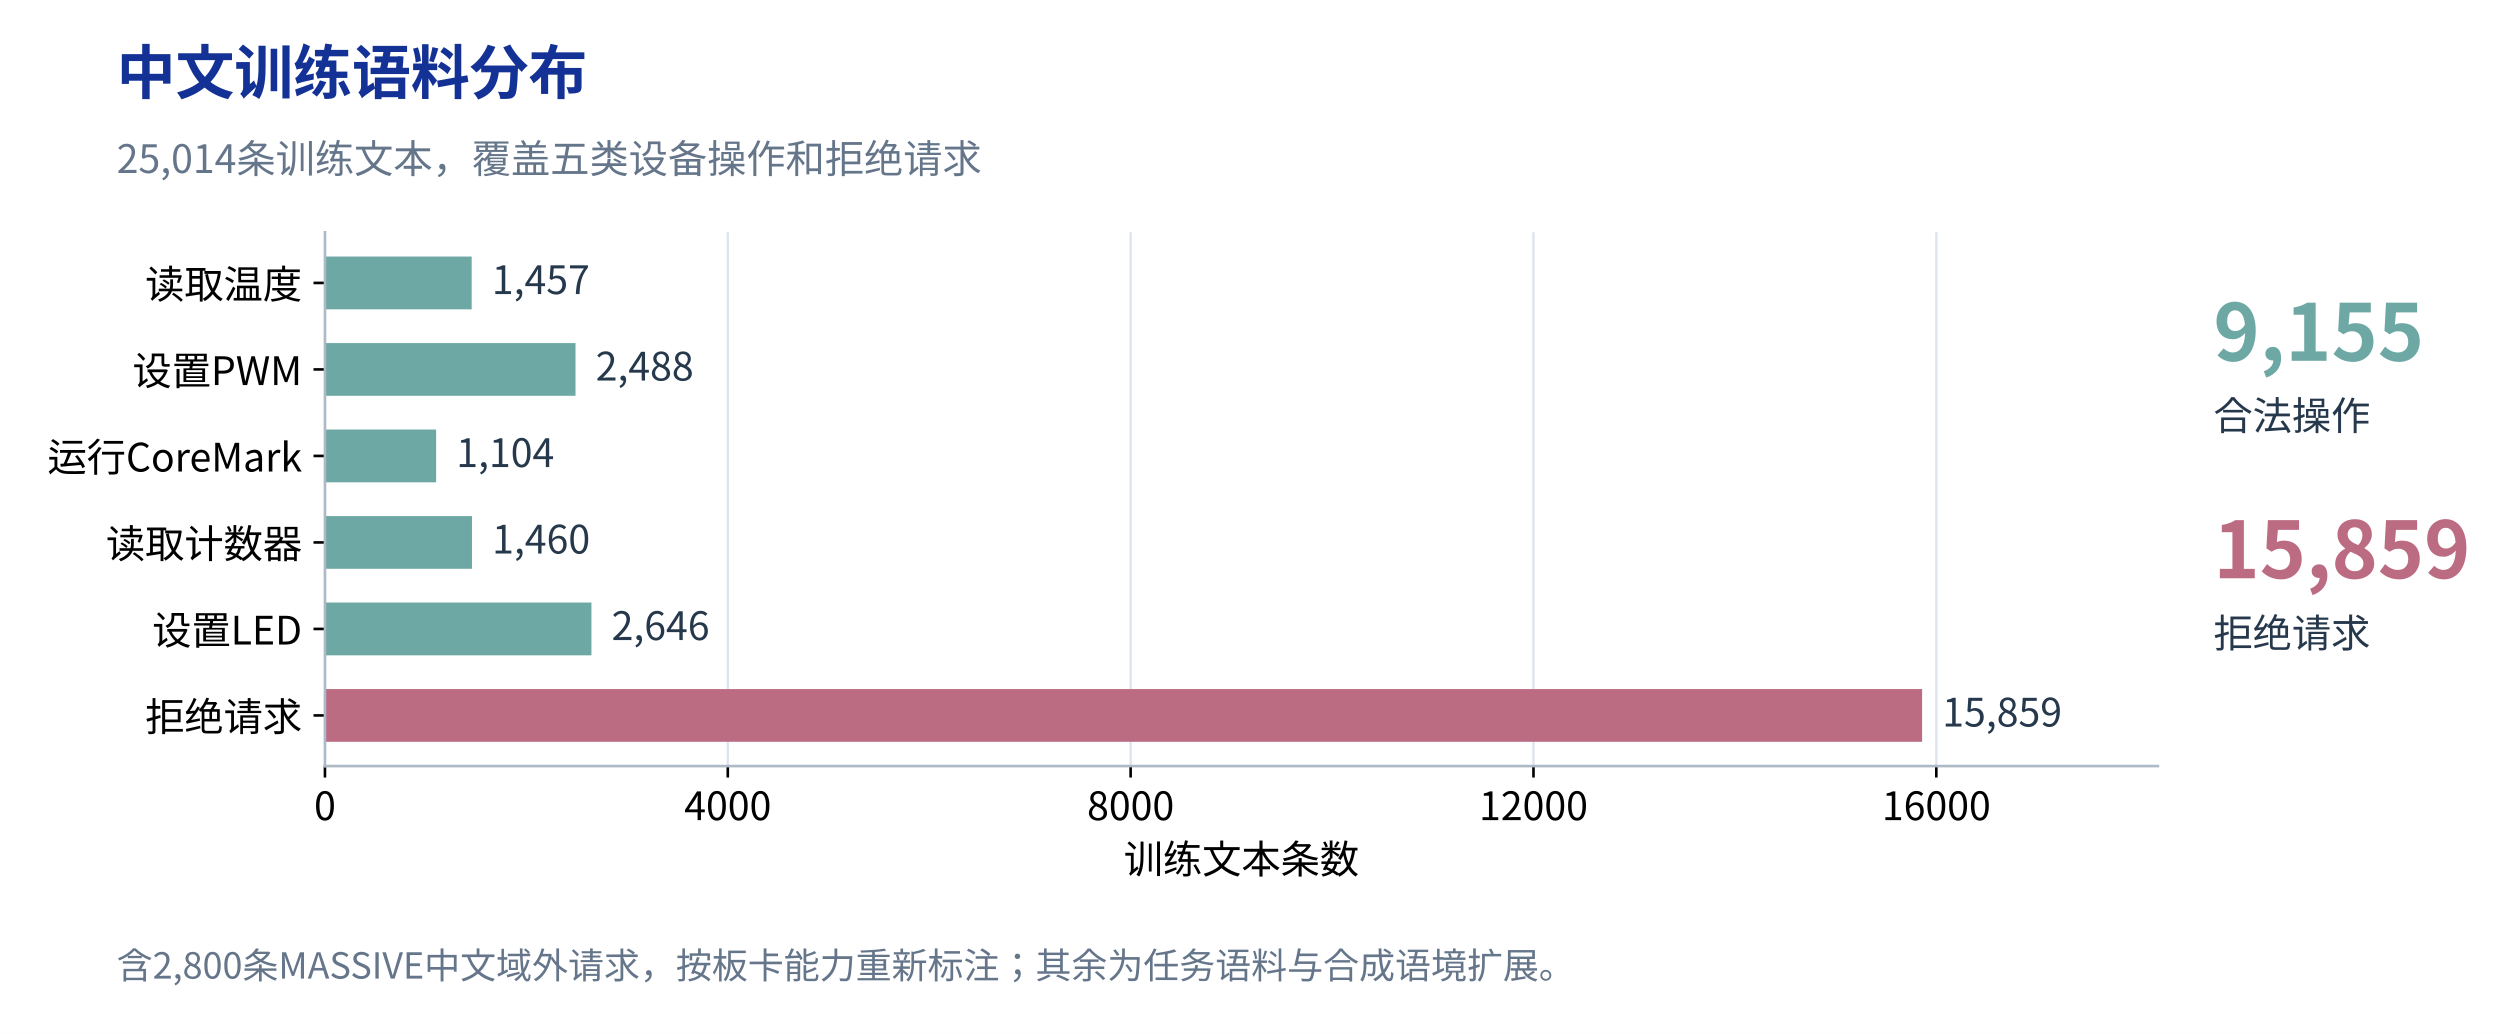
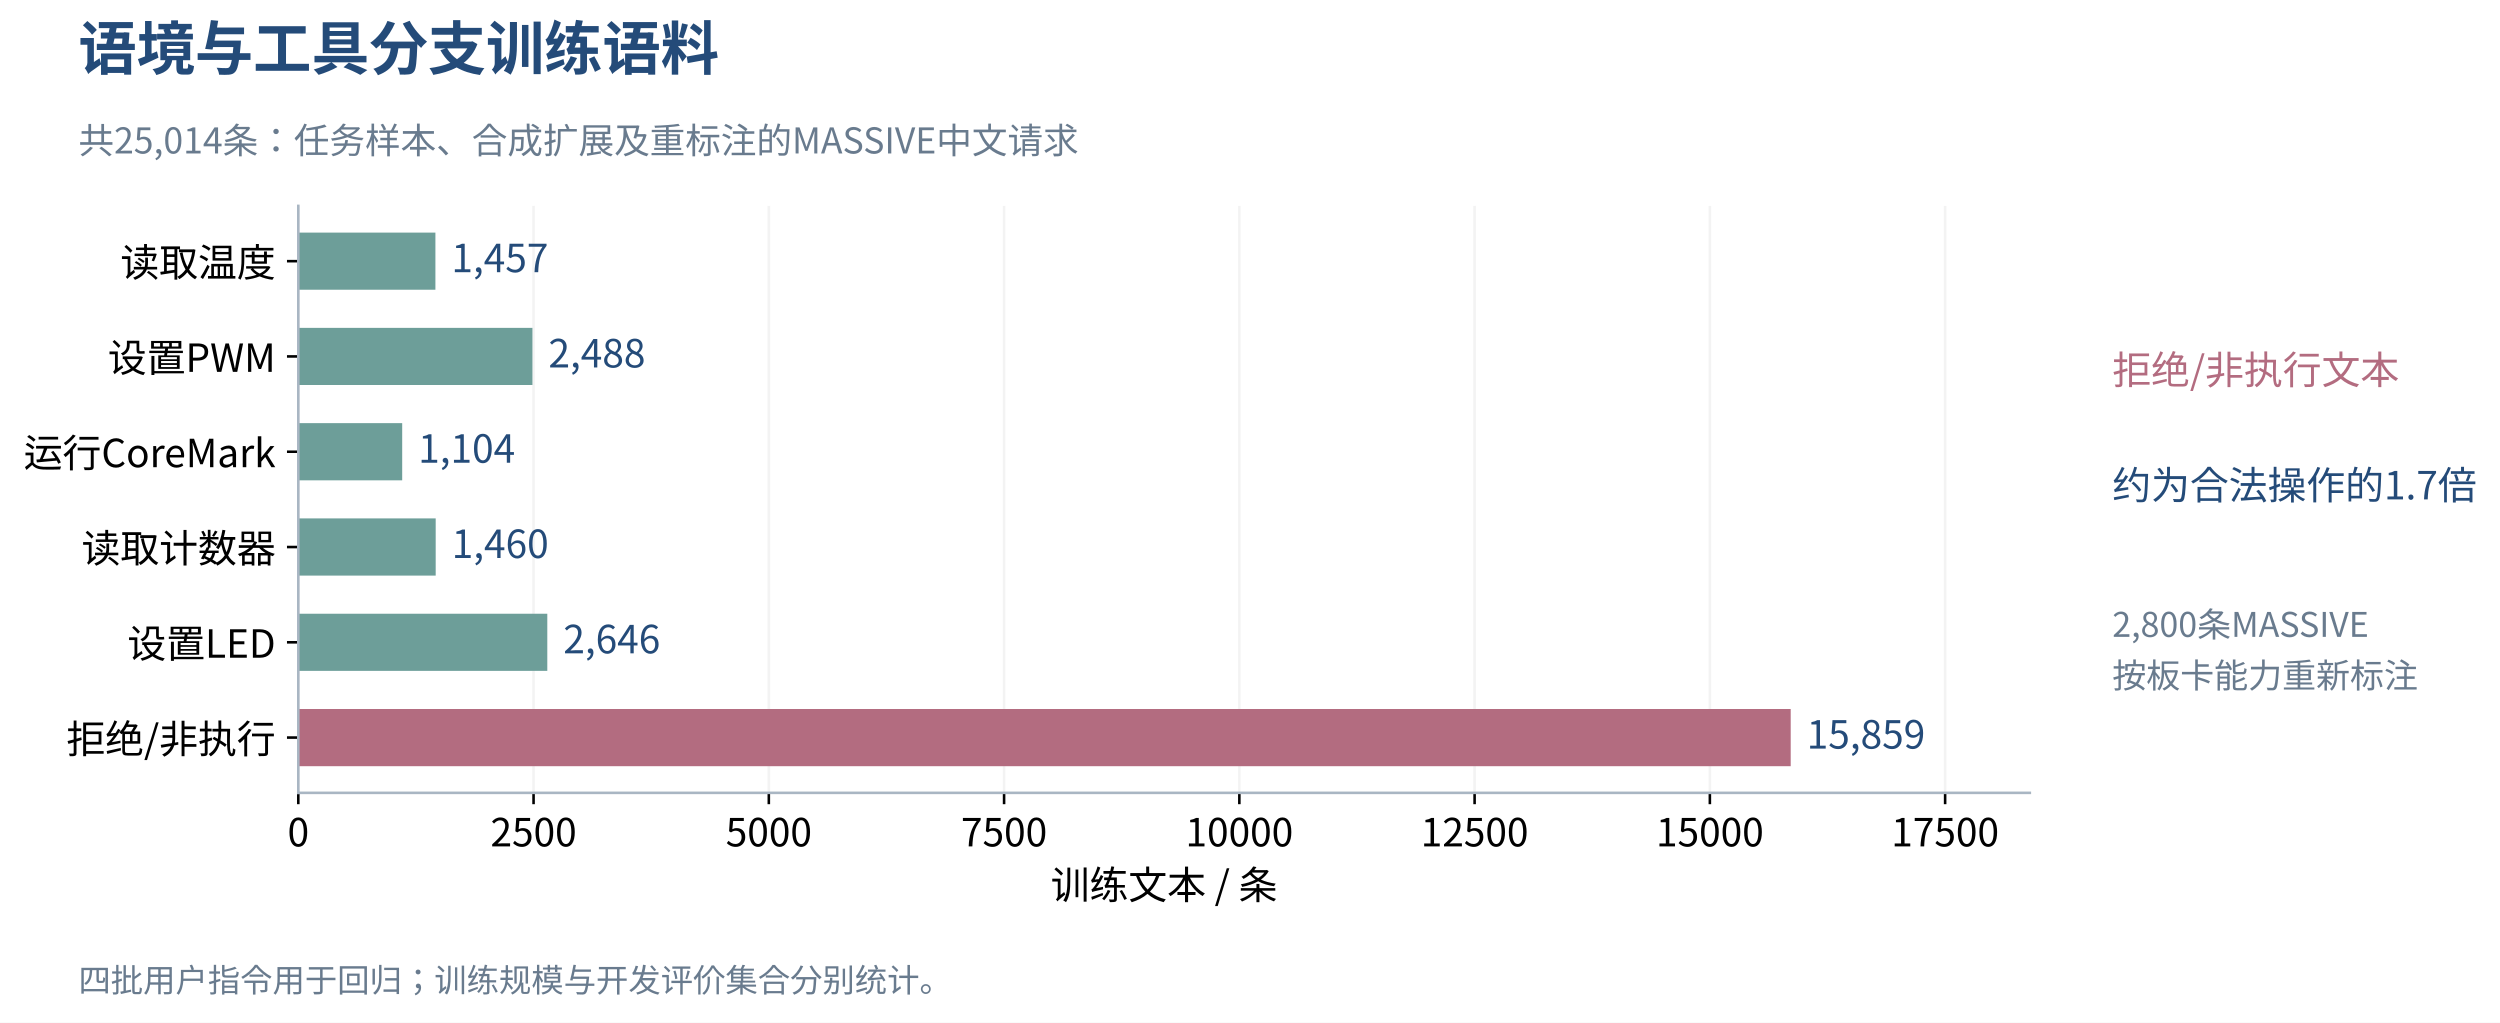
- <svg xmlns="http://www.w3.org/2000/svg" xmlns:xlink="http://www.w3.org/1999/xlink" height="316.295pt" version="1.1" viewBox="0 0 764.811 316.295" width="764.811pt">
+ <svg xmlns="http://www.w3.org/2000/svg" xmlns:xlink="http://www.w3.org/1999/xlink" height="316.137pt" version="1.1" viewBox="0 0 772.803 316.137" width="772.803pt">
  <defs>
    <style type="text/css">
*{stroke-linecap:butt;stroke-linejoin:round;}
  </style>
  </defs>
  <g id="figure_1">
    <g id="patch_1">
-       <path d="M 0 316.295  L 764.811 316.295  L 764.811 0  L 0 0  z " style="fill:#ffffff;" />
+       <path d="M 0 316.137  L 772.803 316.137  L 772.803 0  L 0 0  z " style="fill:#ffffff;" />
    </g>
    <g id="axes_1">
      <g id="patch_2">
-         <path d="M 99.411 234.359  L 660.147 234.359  L 660.147 71.063  L 99.411 71.063  z " style="fill:#ffffff;" />
+         <path d="M 92.211 245.087  L 627.459 245.087  L 627.459 63.647  L 92.211 63.647  z " style="fill:#ffffff;" />
      </g>
      <g id="matplotlib.axis_1">
        <g id="xtick_1">
          <g id="line2d_1">
-             <path clip-path="url(#p7b01ad1011)" d="M 99.411 234.359  L 99.411 71.063  " style="fill:none;stroke:#dce3ec;stroke-linecap:square;stroke-width:0.7;" />
+             <path clip-path="url(#pcb5dc52362)" d="M 92.211 245.087  L 92.211 63.647  " style="fill:none;stroke:#b0b0b0;stroke-linecap:square;stroke-opacity:0.16;stroke-width:0.8;" />
          </g>
          <g id="line2d_2">
            <defs>
-               <path d="M 0 0  L 0 3.5  " id="mab33367890" style="stroke:#000000;stroke-width:0.8;" />
+               <path d="M 0 0  L 0 3.5  " id="m472f6cb0e6" style="stroke:#000000;stroke-width:0.8;" />
            </defs>
            <g>
-               <use style="stroke:#000000;stroke-width:0.8;" x="99.411" xlink:href="#mab33367890" y="234.359" />
+               <use style="stroke:#000000;stroke-width:0.8;" x="92.211" xlink:href="#m472f6cb0e6" y="245.087" />
            </g>
          </g>
          <g id="text_1">
-             <text style="font-family:Noto Sans CJK JP;font-size:12px;font-style:normal;font-weight:normal;text-anchor:middle;" transform="rotate(-0, 99.41125, 250.9101)" x="99.411" y="250.91">0</text>
+             <text style="font-family:Noto Sans CJK JP;font-size:12px;font-style:normal;font-weight:normal;text-anchor:middle;" transform="rotate(-0, 92.21125, 261.6381)" x="92.211" y="261.638">0</text>
          </g>
        </g>
        <g id="xtick_2">
          <g id="line2d_3">
-             <path clip-path="url(#p7b01ad1011)" d="M 222.65 234.359  L 222.65 71.063  " style="fill:none;stroke:#dce3ec;stroke-linecap:square;stroke-width:0.7;" />
+             <path clip-path="url(#pcb5dc52362)" d="M 164.935 245.087  L 164.935 63.647  " style="fill:none;stroke:#b0b0b0;stroke-linecap:square;stroke-opacity:0.16;stroke-width:0.8;" />
          </g>
          <g id="line2d_4">
            <g>
-               <use style="stroke:#000000;stroke-width:0.8;" x="222.65" xlink:href="#mab33367890" y="234.359" />
+               <use style="stroke:#000000;stroke-width:0.8;" x="164.935" xlink:href="#m472f6cb0e6" y="245.087" />
            </g>
          </g>
          <g id="text_2">
-             <text style="font-family:Noto Sans CJK JP;font-size:12px;font-style:normal;font-weight:normal;text-anchor:middle;" transform="rotate(-0, 222.6499, 250.9101)" x="222.65" y="250.91">4000</text>
+             <text style="font-family:Noto Sans CJK JP;font-size:12px;font-style:normal;font-weight:normal;text-anchor:middle;" transform="rotate(-0, 164.9352, 261.6381)" x="164.935" y="261.638">2500</text>
          </g>
        </g>
        <g id="xtick_3">
          <g id="line2d_5">
-             <path clip-path="url(#p7b01ad1011)" d="M 345.889 234.359  L 345.889 71.063  " style="fill:none;stroke:#dce3ec;stroke-linecap:square;stroke-width:0.7;" />
+             <path clip-path="url(#pcb5dc52362)" d="M 237.659 245.087  L 237.659 63.647  " style="fill:none;stroke:#b0b0b0;stroke-linecap:square;stroke-opacity:0.16;stroke-width:0.8;" />
          </g>
          <g id="line2d_6">
            <g>
-               <use style="stroke:#000000;stroke-width:0.8;" x="345.889" xlink:href="#mab33367890" y="234.359" />
+               <use style="stroke:#000000;stroke-width:0.8;" x="237.659" xlink:href="#m472f6cb0e6" y="245.087" />
            </g>
          </g>
          <g id="text_3">
-             <text style="font-family:Noto Sans CJK JP;font-size:12px;font-style:normal;font-weight:normal;text-anchor:middle;" transform="rotate(-0, 345.8886, 250.9101)" x="345.889" y="250.91">8000</text>
+             <text style="font-family:Noto Sans CJK JP;font-size:12px;font-style:normal;font-weight:normal;text-anchor:middle;" transform="rotate(-0, 237.6591, 261.6381)" x="237.659" y="261.638">5000</text>
          </g>
        </g>
        <g id="xtick_4">
          <g id="line2d_7">
-             <path clip-path="url(#p7b01ad1011)" d="M 469.127 234.359  L 469.127 71.063  " style="fill:none;stroke:#dce3ec;stroke-linecap:square;stroke-width:0.7;" />
+             <path clip-path="url(#pcb5dc52362)" d="M 310.383 245.087  L 310.383 63.647  " style="fill:none;stroke:#b0b0b0;stroke-linecap:square;stroke-opacity:0.16;stroke-width:0.8;" />
          </g>
          <g id="line2d_8">
            <g>
-               <use style="stroke:#000000;stroke-width:0.8;" x="469.127" xlink:href="#mab33367890" y="234.359" />
+               <use style="stroke:#000000;stroke-width:0.8;" x="310.383" xlink:href="#m472f6cb0e6" y="245.087" />
            </g>
          </g>
          <g id="text_4">
-             <text style="font-family:Noto Sans CJK JP;font-size:12px;font-style:normal;font-weight:normal;text-anchor:middle;" transform="rotate(-0, 469.1273, 250.9101)" x="469.127" y="250.91">12000</text>
+             <text style="font-family:Noto Sans CJK JP;font-size:12px;font-style:normal;font-weight:normal;text-anchor:middle;" transform="rotate(-0, 310.383, 261.6381)" x="310.383" y="261.638">7500</text>
          </g>
        </g>
        <g id="xtick_5">
          <g id="line2d_9">
-             <path clip-path="url(#p7b01ad1011)" d="M 592.366 234.359  L 592.366 71.063  " style="fill:none;stroke:#dce3ec;stroke-linecap:square;stroke-width:0.7;" />
+             <path clip-path="url(#pcb5dc52362)" d="M 383.107 245.087  L 383.107 63.647  " style="fill:none;stroke:#b0b0b0;stroke-linecap:square;stroke-opacity:0.16;stroke-width:0.8;" />
          </g>
          <g id="line2d_10">
            <g>
-               <use style="stroke:#000000;stroke-width:0.8;" x="592.366" xlink:href="#mab33367890" y="234.359" />
+               <use style="stroke:#000000;stroke-width:0.8;" x="383.107" xlink:href="#m472f6cb0e6" y="245.087" />
            </g>
          </g>
          <g id="text_5">
-             <text style="font-family:Noto Sans CJK JP;font-size:12px;font-style:normal;font-weight:normal;text-anchor:middle;" transform="rotate(-0, 592.366, 250.9101)" x="592.366" y="250.91">16000</text>
-           </g>
-         </g>
-         <g id="text_6">
-           <text style="font-family:Noto Sans CJK JP;font-size:12px;font-style:normal;font-weight:normal;text-anchor:middle;" transform="rotate(-0, 379.7792, 267.2101)" x="379.779" y="267.21">训练文本条数</text>
+             <text style="font-family:Noto Sans CJK JP;font-size:12px;font-style:normal;font-weight:normal;text-anchor:middle;" transform="rotate(-0, 383.1069, 261.6381)" x="383.107" y="261.638">10000</text>
+           </g>
+         </g>
+         <g id="xtick_6">
+           <g id="line2d_11">
+             <path clip-path="url(#pcb5dc52362)" d="M 455.831 245.087  L 455.831 63.647  " style="fill:none;stroke:#b0b0b0;stroke-linecap:square;stroke-opacity:0.16;stroke-width:0.8;" />
+           </g>
+           <g id="line2d_12">
+             <g>
+               <use style="stroke:#000000;stroke-width:0.8;" x="455.831" xlink:href="#m472f6cb0e6" y="245.087" />
+             </g>
+           </g>
+           <g id="text_6">
+             <text style="font-family:Noto Sans CJK JP;font-size:12px;font-style:normal;font-weight:normal;text-anchor:middle;" transform="rotate(-0, 455.8308, 261.6381)" x="455.831" y="261.638">12500</text>
+           </g>
+         </g>
+         <g id="xtick_7">
+           <g id="line2d_13">
+             <path clip-path="url(#pcb5dc52362)" d="M 528.555 245.087  L 528.555 63.647  " style="fill:none;stroke:#b0b0b0;stroke-linecap:square;stroke-opacity:0.16;stroke-width:0.8;" />
+           </g>
+           <g id="line2d_14">
+             <g>
+               <use style="stroke:#000000;stroke-width:0.8;" x="528.555" xlink:href="#m472f6cb0e6" y="245.087" />
+             </g>
+           </g>
+           <g id="text_7">
+             <text style="font-family:Noto Sans CJK JP;font-size:12px;font-style:normal;font-weight:normal;text-anchor:middle;" transform="rotate(-0, 528.5547, 261.6381)" x="528.555" y="261.638">15000</text>
+           </g>
+         </g>
+         <g id="xtick_8">
+           <g id="line2d_15">
+             <path clip-path="url(#pcb5dc52362)" d="M 601.279 245.087  L 601.279 63.647  " style="fill:none;stroke:#b0b0b0;stroke-linecap:square;stroke-opacity:0.16;stroke-width:0.8;" />
+           </g>
+           <g id="line2d_16">
+             <g>
+               <use style="stroke:#000000;stroke-width:0.8;" x="601.279" xlink:href="#m472f6cb0e6" y="245.087" />
+             </g>
+           </g>
+           <g id="text_8">
+             <text style="font-family:Noto Sans CJK JP;font-size:12px;font-style:normal;font-weight:normal;text-anchor:middle;" transform="rotate(-0, 601.2786, 261.6381)" x="601.279" y="261.638">17500</text>
+           </g>
+         </g>
+         <g id="text_9">
+           <text style="font-family:Noto Sans CJK JP;font-size:12px;font-style:normal;font-weight:normal;text-anchor:middle;" transform="rotate(-0, 359.8352, 277.9381)" x="359.835" y="277.938">训练文本 / 条</text>
        </g>
      </g>
      <g id="matplotlib.axis_2">
        <g id="ytick_1">
-           <g id="line2d_11">
+           <g id="line2d_17">
            <defs>
-               <path d="M 0 0  L -3.5 0  " id="m4abce4724c" style="stroke:#000000;stroke-width:0.8;" />
+               <path d="M 0 0  L -3.5 0  " id="m46958fadff" style="stroke:#000000;stroke-width:0.8;" />
            </defs>
            <g>
-               <use style="stroke:#000000;stroke-width:0.8;" x="99.411" xlink:href="#m4abce4724c" y="86.556" />
-             </g>
-           </g>
-           <g id="text_7">
-             <text style="font-family:Noto Sans CJK JP;font-size:12px;font-style:normal;font-weight:normal;text-anchor:end;" transform="rotate(-0, 92.41125, 91.33191)" x="92.411" y="91.332">读取温度</text>
+               <use style="stroke:#000000;stroke-width:0.8;" x="92.211" xlink:href="#m46958fadff" y="80.731" />
+             </g>
+           </g>
+           <g id="text_10">
+             <text style="font-family:Noto Sans CJK JP;font-size:12px;font-style:normal;font-weight:normal;text-anchor:end;" transform="rotate(-0, 85.21125, 85.50614)" x="85.211" y="85.506">读取温度</text>
          </g>
        </g>
        <g id="ytick_2">
-           <g id="line2d_12">
-             <g>
-               <use style="stroke:#000000;stroke-width:0.8;" x="99.411" xlink:href="#m4abce4724c" y="113.018" />
-             </g>
-           </g>
-           <g id="text_8">
-             <text style="font-family:Noto Sans CJK JP;font-size:12px;font-style:normal;font-weight:normal;text-anchor:end;" transform="rotate(-0, 92.41125, 117.7937)" x="92.411" y="117.794">设置PWM</text>
+           <g id="line2d_18">
+             <g>
+               <use style="stroke:#000000;stroke-width:0.8;" x="92.211" xlink:href="#m46958fadff" y="110.185" />
+             </g>
+           </g>
+           <g id="text_11">
+             <text style="font-family:Noto Sans CJK JP;font-size:12px;font-style:normal;font-weight:normal;text-anchor:end;" transform="rotate(-0, 85.21125, 114.9607)" x="85.211" y="114.961">设置PWM</text>
          </g>
        </g>
        <g id="ytick_3">
-           <g id="line2d_13">
-             <g>
-               <use style="stroke:#000000;stroke-width:0.8;" x="99.411" xlink:href="#m4abce4724c" y="139.48" />
-             </g>
-           </g>
-           <g id="text_9">
-             <text style="font-family:Noto Sans CJK JP;font-size:12px;font-style:normal;font-weight:normal;text-anchor:end;" transform="rotate(-0, 92.41125, 144.2556)" x="92.411" y="144.256">运行CoreMark</text>
+           <g id="line2d_19">
+             <g>
+               <use style="stroke:#000000;stroke-width:0.8;" x="92.211" xlink:href="#m46958fadff" y="139.64" />
+             </g>
+           </g>
+           <g id="text_12">
+             <text style="font-family:Noto Sans CJK JP;font-size:12px;font-style:normal;font-weight:normal;text-anchor:end;" transform="rotate(-0, 85.21125, 144.4152)" x="85.211" y="144.415">运行CoreMark</text>
          </g>
        </g>
        <g id="ytick_4">
-           <g id="line2d_14">
-             <g>
-               <use style="stroke:#000000;stroke-width:0.8;" x="99.411" xlink:href="#m4abce4724c" y="165.942" />
-             </g>
-           </g>
-           <g id="text_10">
-             <text style="font-family:Noto Sans CJK JP;font-size:12px;font-style:normal;font-weight:normal;text-anchor:end;" transform="rotate(-0, 92.41125, 170.7174)" x="92.411" y="170.717">读取计数器</text>
+           <g id="line2d_20">
+             <g>
+               <use style="stroke:#000000;stroke-width:0.8;" x="92.211" xlink:href="#m46958fadff" y="169.094" />
+             </g>
+           </g>
+           <g id="text_13">
+             <text style="font-family:Noto Sans CJK JP;font-size:12px;font-style:normal;font-weight:normal;text-anchor:end;" transform="rotate(-0, 85.21125, 173.8698)" x="85.211" y="173.87">读取计数器</text>
          </g>
        </g>
        <g id="ytick_5">
-           <g id="line2d_15">
-             <g>
-               <use style="stroke:#000000;stroke-width:0.8;" x="99.411" xlink:href="#m4abce4724c" y="192.404" />
-             </g>
-           </g>
-           <g id="text_11">
-             <text style="font-family:Noto Sans CJK JP;font-size:12px;font-style:normal;font-weight:normal;text-anchor:end;" transform="rotate(-0, 92.41125, 197.1793)" x="92.411" y="197.179">设置LED</text>
+           <g id="line2d_21">
+             <g>
+               <use style="stroke:#000000;stroke-width:0.8;" x="92.211" xlink:href="#m46958fadff" y="198.549" />
+             </g>
+           </g>
+           <g id="text_14">
+             <text style="font-family:Noto Sans CJK JP;font-size:12px;font-style:normal;font-weight:normal;text-anchor:end;" transform="rotate(-0, 85.21125, 203.3243)" x="85.211" y="203.324">设置LED</text>
          </g>
        </g>
        <g id="ytick_6">
-           <g id="line2d_16">
-             <g>
-               <use style="stroke:#000000;stroke-width:0.8;" x="99.411" xlink:href="#m4abce4724c" y="218.865" />
-             </g>
-           </g>
-           <g id="text_12">
-             <text style="font-family:Noto Sans CJK JP;font-size:12px;font-style:normal;font-weight:normal;text-anchor:end;" transform="rotate(-0, 92.41125, 223.6411)" x="92.411" y="223.641">拒绝请求</text>
+           <g id="line2d_22">
+             <g>
+               <use style="stroke:#000000;stroke-width:0.8;" x="92.211" xlink:href="#m46958fadff" y="228.003" />
+             </g>
+           </g>
+           <g id="text_15">
+             <text style="font-family:Noto Sans CJK JP;font-size:12px;font-style:normal;font-weight:normal;text-anchor:end;" transform="rotate(-0, 85.21125, 232.8089)" x="85.211" y="232.809">拒绝/非执行</text>
          </g>
        </g>
      </g>
      <g id="patch_3">
-         <path clip-path="url(#p7b01ad1011)" d="M 99.411 78.485  L 144.301 78.485  L 144.301 94.627  L 99.411 94.627  z " style="fill:#6ea8a5;" />
+         <path clip-path="url(#pcb5dc52362)" d="M 92.211 71.894  L 134.595 71.894  L 134.595 89.567  L 92.211 89.567  z " style="fill:#6d9e99;" />
      </g>
      <g id="patch_4">
-         <path clip-path="url(#p7b01ad1011)" d="M 99.411 104.947  L 176.066 104.947  L 176.066 121.089  L 99.411 121.089  z " style="fill:#6ea8a5;" />
+         <path clip-path="url(#pcb5dc52362)" d="M 92.211 101.349  L 164.586 101.349  L 164.586 119.021  L 92.211 119.021  z " style="fill:#6d9e99;" />
      </g>
      <g id="patch_5">
-         <path clip-path="url(#p7b01ad1011)" d="M 99.411 131.409  L 133.425 131.409  L 133.425 147.551  L 99.411 147.551  z " style="fill:#6ea8a5;" />
+         <path clip-path="url(#pcb5dc52362)" d="M 92.211 130.803  L 124.326 130.803  L 124.326 148.476  L 92.211 148.476  z " style="fill:#6d9e99;" />
      </g>
      <g id="patch_6">
-         <path clip-path="url(#p7b01ad1011)" d="M 99.411 157.871  L 144.393 157.871  L 144.393 174.013  L 99.411 174.013  z " style="fill:#6ea8a5;" />
+         <path clip-path="url(#pcb5dc52362)" d="M 92.211 160.258  L 134.682 160.258  L 134.682 177.931  L 92.211 177.931  z " style="fill:#6d9e99;" />
      </g>
      <g id="patch_7">
-         <path clip-path="url(#p7b01ad1011)" d="M 99.411 184.333  L 180.934 184.333  L 180.934 200.474  L 99.411 200.474  z " style="fill:#6ea8a5;" />
+         <path clip-path="url(#pcb5dc52362)" d="M 92.211 189.712  L 169.182 189.712  L 169.182 207.385  L 92.211 207.385  z " style="fill:#6d9e99;" />
      </g>
      <g id="patch_8">
-         <path clip-path="url(#p7b01ad1011)" d="M 99.411 210.795  L 588.022 210.795  L 588.022 226.936  L 99.411 226.936  z " style="fill:#bb6b82;" />
+         <path clip-path="url(#pcb5dc52362)" d="M 92.211 219.167  L 553.543 219.167  L 553.543 236.84  L 92.211 236.84  z " style="fill:#b36c80;" />
      </g>
      <g id="patch_9">
-         <path d="M 99.411 234.359  L 99.411 71.063  " style="fill:none;stroke:#adb9c5;stroke-linecap:square;stroke-linejoin:miter;stroke-width:0.8;" />
+         <path d="M 92.211 245.087  L 92.211 63.647  " style="fill:none;stroke:#a9b6c3;stroke-linecap:square;stroke-linejoin:miter;stroke-width:0.8;" />
      </g>
      <g id="patch_10">
-         <path d="M 99.411 234.359  L 660.147 234.359  " style="fill:none;stroke:#adb9c5;stroke-linecap:square;stroke-linejoin:miter;stroke-width:0.8;" />
-       </g>
-       <g id="text_13">
-         <text style="fill:#26384c;font-family:Noto Sans CJK JP;font-size:12px;font-style:normal;font-weight:normal;text-anchor:start;" transform="rotate(-0, 150.4629, 89.95753)" x="150.463" y="89.958">1,457</text>
-       </g>
-       <g id="text_14">
-         <text style="fill:#26384c;font-family:Noto Sans CJK JP;font-size:12px;font-style:normal;font-weight:normal;text-anchor:start;" transform="rotate(-0, 182.2276, 116.4194)" x="182.228" y="116.419">2,488</text>
-       </g>
-       <g id="text_15">
-         <text style="fill:#26384c;font-family:Noto Sans CJK JP;font-size:12px;font-style:normal;font-weight:normal;text-anchor:start;" transform="rotate(-0, 139.5871, 142.8812)" x="139.587" y="142.881">1,104</text>
+         <path d="M 92.211 245.087  L 627.459 245.087  " style="fill:none;stroke:#a9b6c3;stroke-linecap:square;stroke-linejoin:miter;stroke-width:0.8;" />
      </g>
      <g id="text_16">
-         <text style="fill:#26384c;font-family:Noto Sans CJK JP;font-size:12px;font-style:normal;font-weight:normal;text-anchor:start;" transform="rotate(-0, 150.5553, 169.343)" x="150.555" y="169.343">1,460</text>
+         <text style="fill:#244b79;font-family:Noto Sans CJK JP;font-size:12px;font-style:normal;font-weight:normal;text-anchor:start;" transform="rotate(-0, 139.54, 84.13176)" x="139.54" y="84.132">1,457</text>
      </g>
      <g id="text_17">
-         <text style="fill:#26384c;font-family:Noto Sans CJK JP;font-size:12px;font-style:normal;font-weight:normal;text-anchor:start;" transform="rotate(-0, 187.0956, 195.8049)" x="187.096" y="195.805">2,646</text>
+         <text style="fill:#244b79;font-family:Noto Sans CJK JP;font-size:12px;font-style:normal;font-weight:normal;text-anchor:start;" transform="rotate(-0, 169.5313, 113.5863)" x="169.531" y="113.586">2,488</text>
      </g>
      <g id="text_18">
-         <text style="fill:#26384c;font-family:Noto Sans CJK JP;font-size:12px;font-style:normal;font-weight:normal;text-anchor:start;" transform="rotate(-0, 594.1837, 222.2667)" x="594.184" y="222.267">15,859</text>
-       </g>
-     </g>
-     <g id="text_19">
-       <text style="fill:#143295;font-family:Noto Sans CJK JP;font-size:18px;font-style:normal;font-weight:bold;text-anchor:start;" transform="rotate(-0, 35.69125, 28.72687)" x="35.691" y="28.727">中文训练语料分布</text>
-     </g>
-     <g id="text_20">
-       <text style="fill:#65758a;font-family:Noto Sans CJK JP;font-size:12px;font-style:normal;font-weight:normal;text-anchor:start;" transform="rotate(-0, 35.69125, 52.91887)" x="35.691" y="52.919">25,014条训练文本，覆盖五类设备操作和拒绝请求</text>
-     </g>
-     <g id="text_21">
-       <text style="fill:#6ea8a5;font-family:Noto Sans CJK JP;font-size:24px;font-style:normal;font-weight:bold;text-anchor:start;" transform="rotate(-0, 677.1392, 110.3749)" x="677.139" y="110.375">9,155</text>
+         <text style="fill:#244b79;font-family:Noto Sans CJK JP;font-size:12px;font-style:normal;font-weight:normal;text-anchor:start;" transform="rotate(-0, 129.2714, 143.0409)" x="129.271" y="143.041">1,104</text>
+       </g>
+       <g id="text_19">
+         <text style="fill:#244b79;font-family:Noto Sans CJK JP;font-size:12px;font-style:normal;font-weight:normal;text-anchor:start;" transform="rotate(-0, 139.6272, 172.4954)" x="139.627" y="172.495">1,460</text>
+       </g>
+       <g id="text_20">
+         <text style="fill:#244b79;font-family:Noto Sans CJK JP;font-size:12px;font-style:normal;font-weight:normal;text-anchor:start;" transform="rotate(-0, 174.1275, 201.9499)" x="174.127" y="201.95">2,646</text>
+       </g>
+       <g id="text_21">
+         <text style="fill:#244b79;font-family:Noto Sans CJK JP;font-size:12px;font-style:normal;font-weight:normal;text-anchor:start;" transform="rotate(-0, 558.4879, 231.4045)" x="558.488" y="231.404">15,859</text>
+       </g>
    </g>
    <g id="text_22">
-       <text style="fill:#26384c;font-family:Noto Sans CJK JP;font-size:12px;font-style:normal;font-weight:normal;text-anchor:start;" transform="rotate(-0, 677.1392, 131.5429)" x="677.139" y="131.543">合法操作</text>
+       <text style="fill:#244b79;font-family:Noto Sans CJK JP;font-size:18px;font-style:normal;font-weight:bold;text-anchor:start;" transform="rotate(-0, 24.24325, 21.52688)" x="24.243" y="21.527">语境与工具分支训练语料</text>
    </g>
    <g id="text_23">
-       <text style="fill:#bb6b82;font-family:Noto Sans CJK JP;font-size:24px;font-style:normal;font-weight:bold;text-anchor:start;" transform="rotate(-0, 677.1392, 176.9029)" x="677.139" y="176.903">15,859</text>
+       <text style="fill:#697b8e;font-family:Noto Sans CJK JP;font-size:11px;font-style:normal;font-weight:normal;text-anchor:start;" transform="rotate(-0, 24.24325, 47.44687)" x="24.243" y="47.447">共25,014条：任务样本、合成扩展及重标注的MASSIVE中文请求</text>
    </g>
    <g id="text_24">
-       <text style="fill:#26384c;font-family:Noto Sans CJK JP;font-size:12px;font-style:normal;font-weight:normal;text-anchor:start;" transform="rotate(-0, 677.1392, 198.0709)" x="677.139" y="198.071">拒绝请求</text>
+       <text style="fill:#b36c80;font-family:Noto Sans CJK JP;font-size:12px;font-style:normal;font-weight:normal;text-anchor:start;" transform="rotate(-0, 652.9473, 118.7269)" x="652.947" y="118.727">拒绝/非执行文本</text>
    </g>
    <g id="text_25">
-       <text style="fill:#65758a;font-family:Noto Sans CJK JP;font-size:11px;font-style:normal;font-weight:normal;text-anchor:start;" transform="rotate(-0, 35.69125, 299.3749)" x="35.691" y="299.375">含2,800条MASSIVE中文域外请求，按板卡能力重新标注；其余为任务语料与合成语境扩展。</text>
+       <text style="fill:#244b79;font-family:Noto Sans CJK JP;font-size:12px;font-style:normal;font-weight:normal;text-anchor:start;" transform="rotate(-0, 652.9473, 154.3669)" x="652.947" y="154.367">约为合法操作的1.7倍</text>
+     </g>
+     <g id="text_26">
+       <text style="fill:#697b8e;font-family:Noto Sans CJK JP;font-size:10.5px;font-style:normal;font-weight:normal;" transform="translate(652.9473 196.8657)">2,800条MASSIVE</text>
+       <text style="fill:#697b8e;font-family:Noto Sans CJK JP;font-size:10.5px;font-style:normal;font-weight:normal;" transform="translate(652.9473 212.6426)">按板卡能力重新标注</text>
+     </g>
+     <g id="text_27">
+       <text style="fill:#697b8e;font-family:Noto Sans CJK JP;font-size:10px;font-style:normal;font-weight:normal;text-anchor:start;" transform="rotate(-0, 24.24325, 306.6469)" x="24.243" y="306.647">四批用户指令用于回归；训练规模与开发评价集合分别统计。</text>
    </g>
  </g>
  <defs>
-     <clipPath id="p7b01ad1011">
-       <rect height="163.296" width="560.736" x="99.411" y="71.063" />
+     <clipPath id="pcb5dc52362">
+       <rect height="181.44" width="535.248" x="92.211" y="63.647" />
    </clipPath>
  </defs>
</svg>
